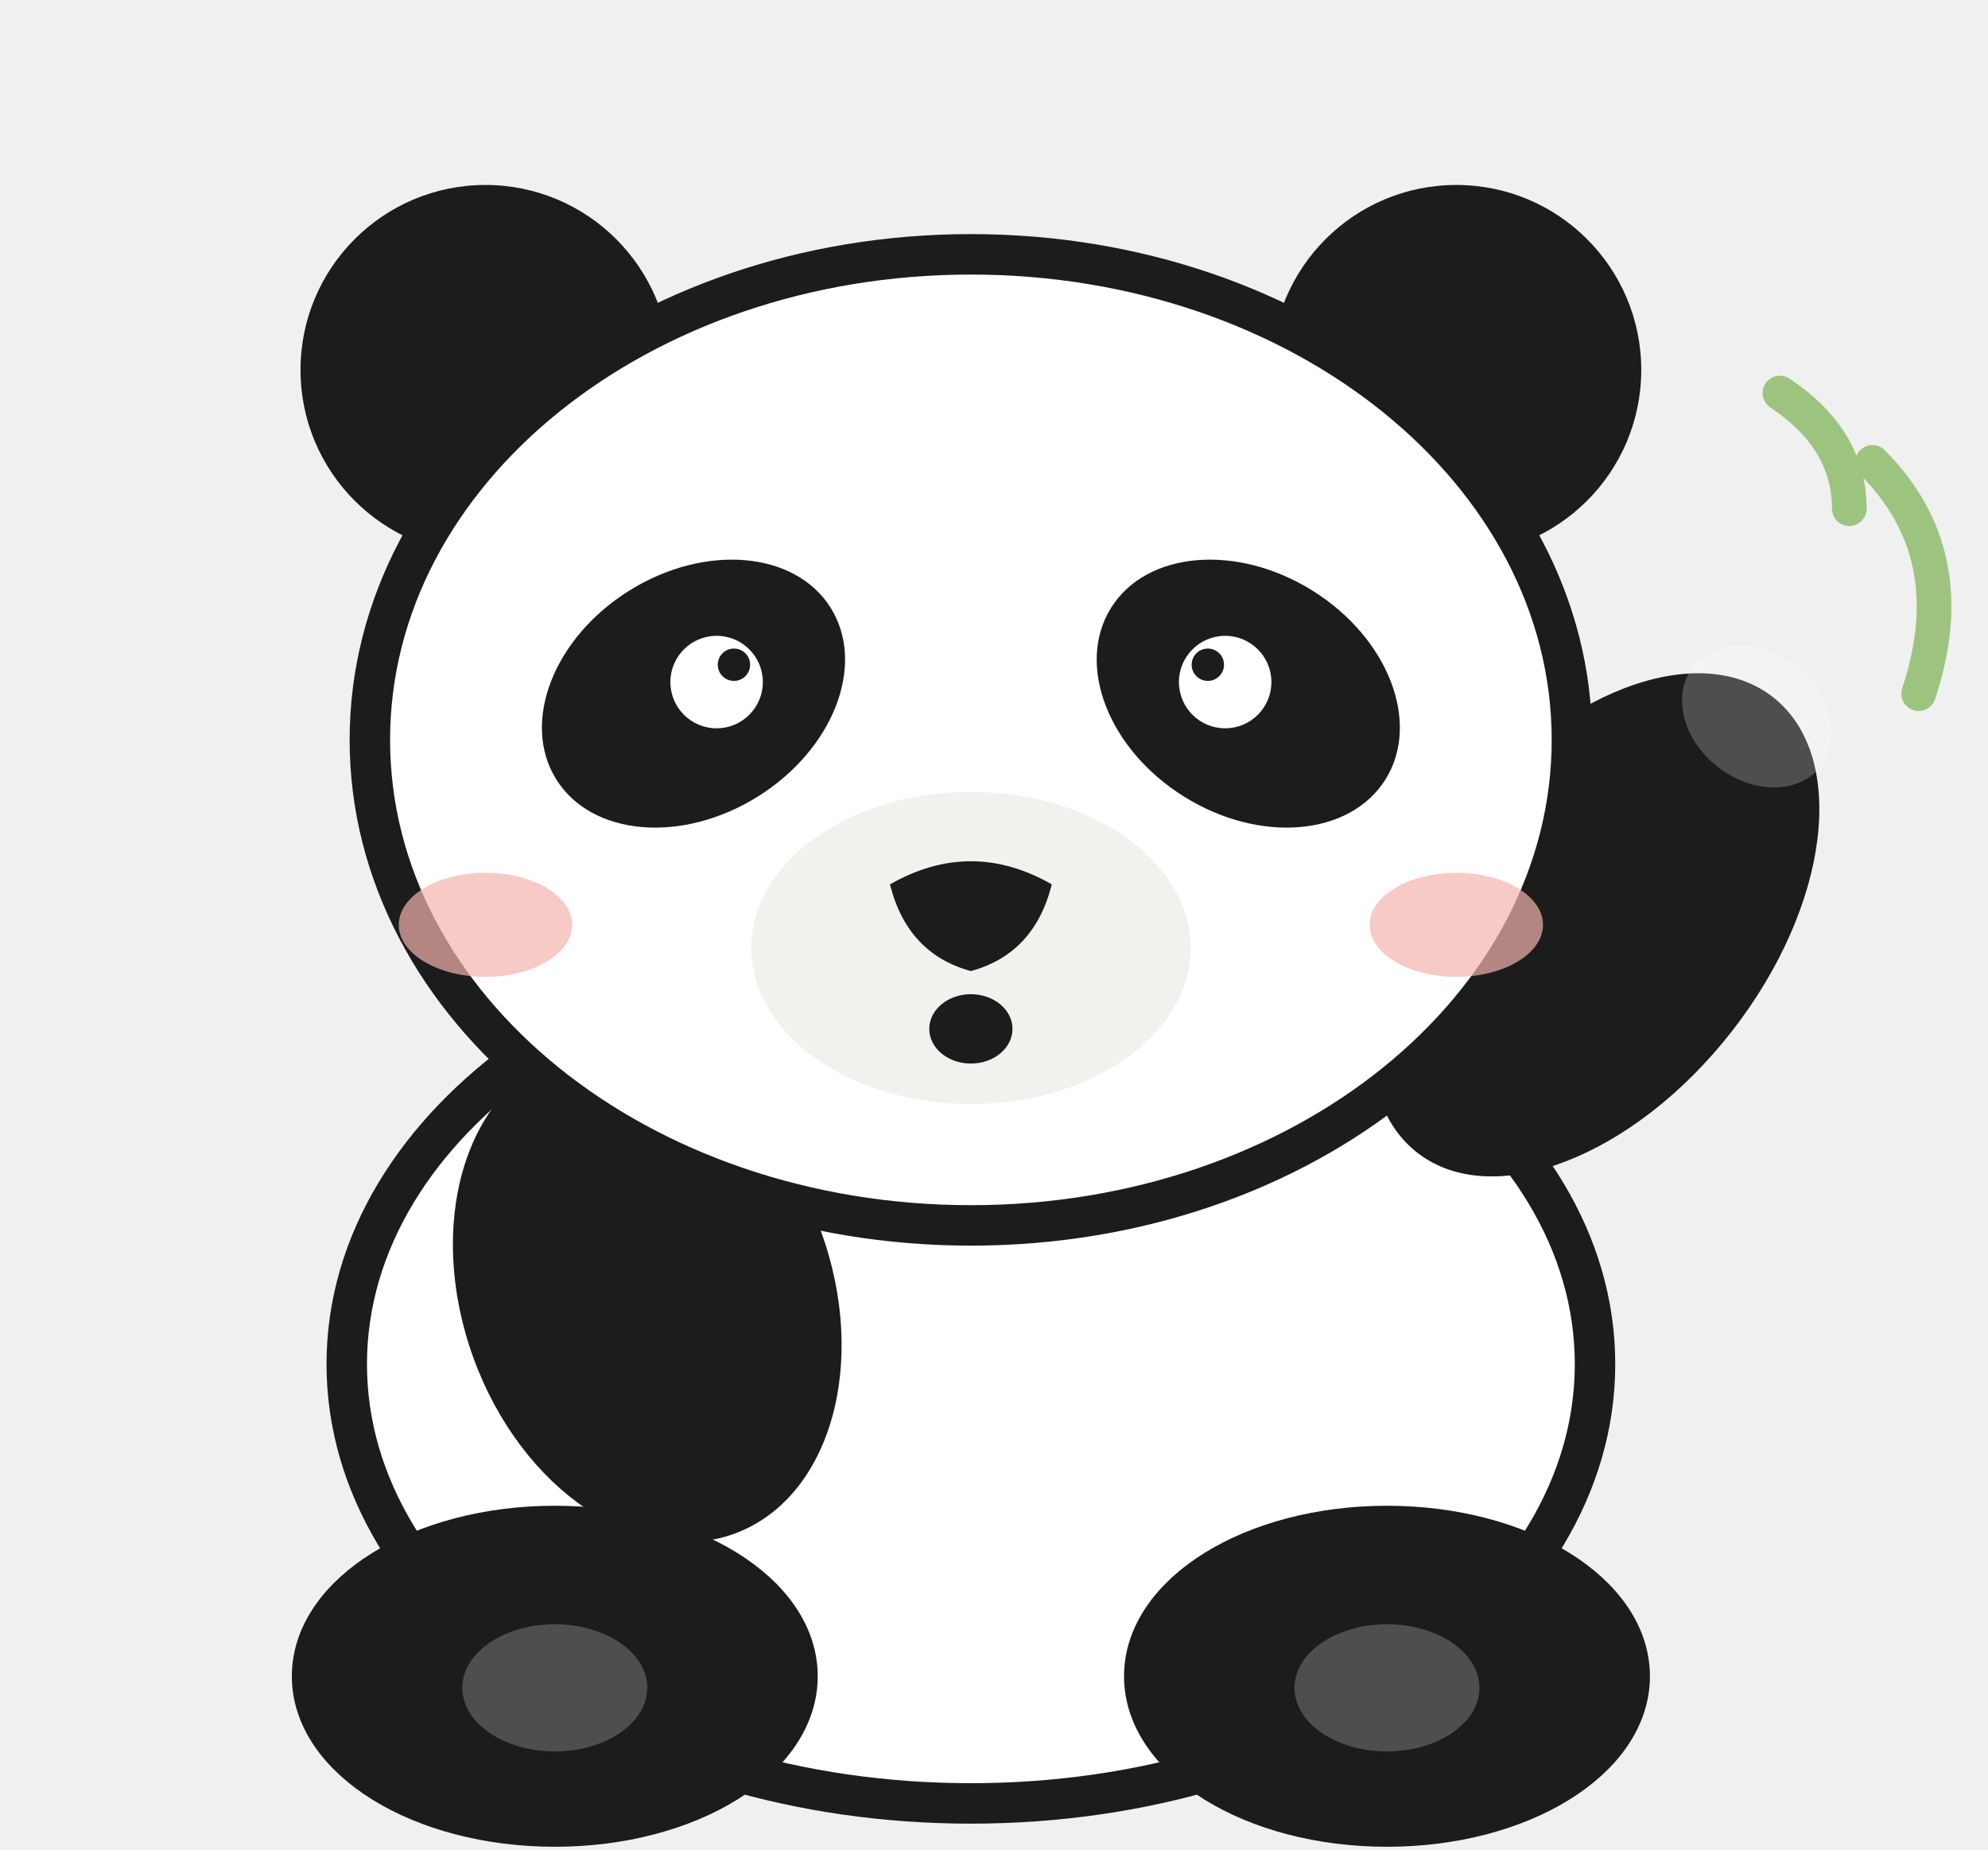
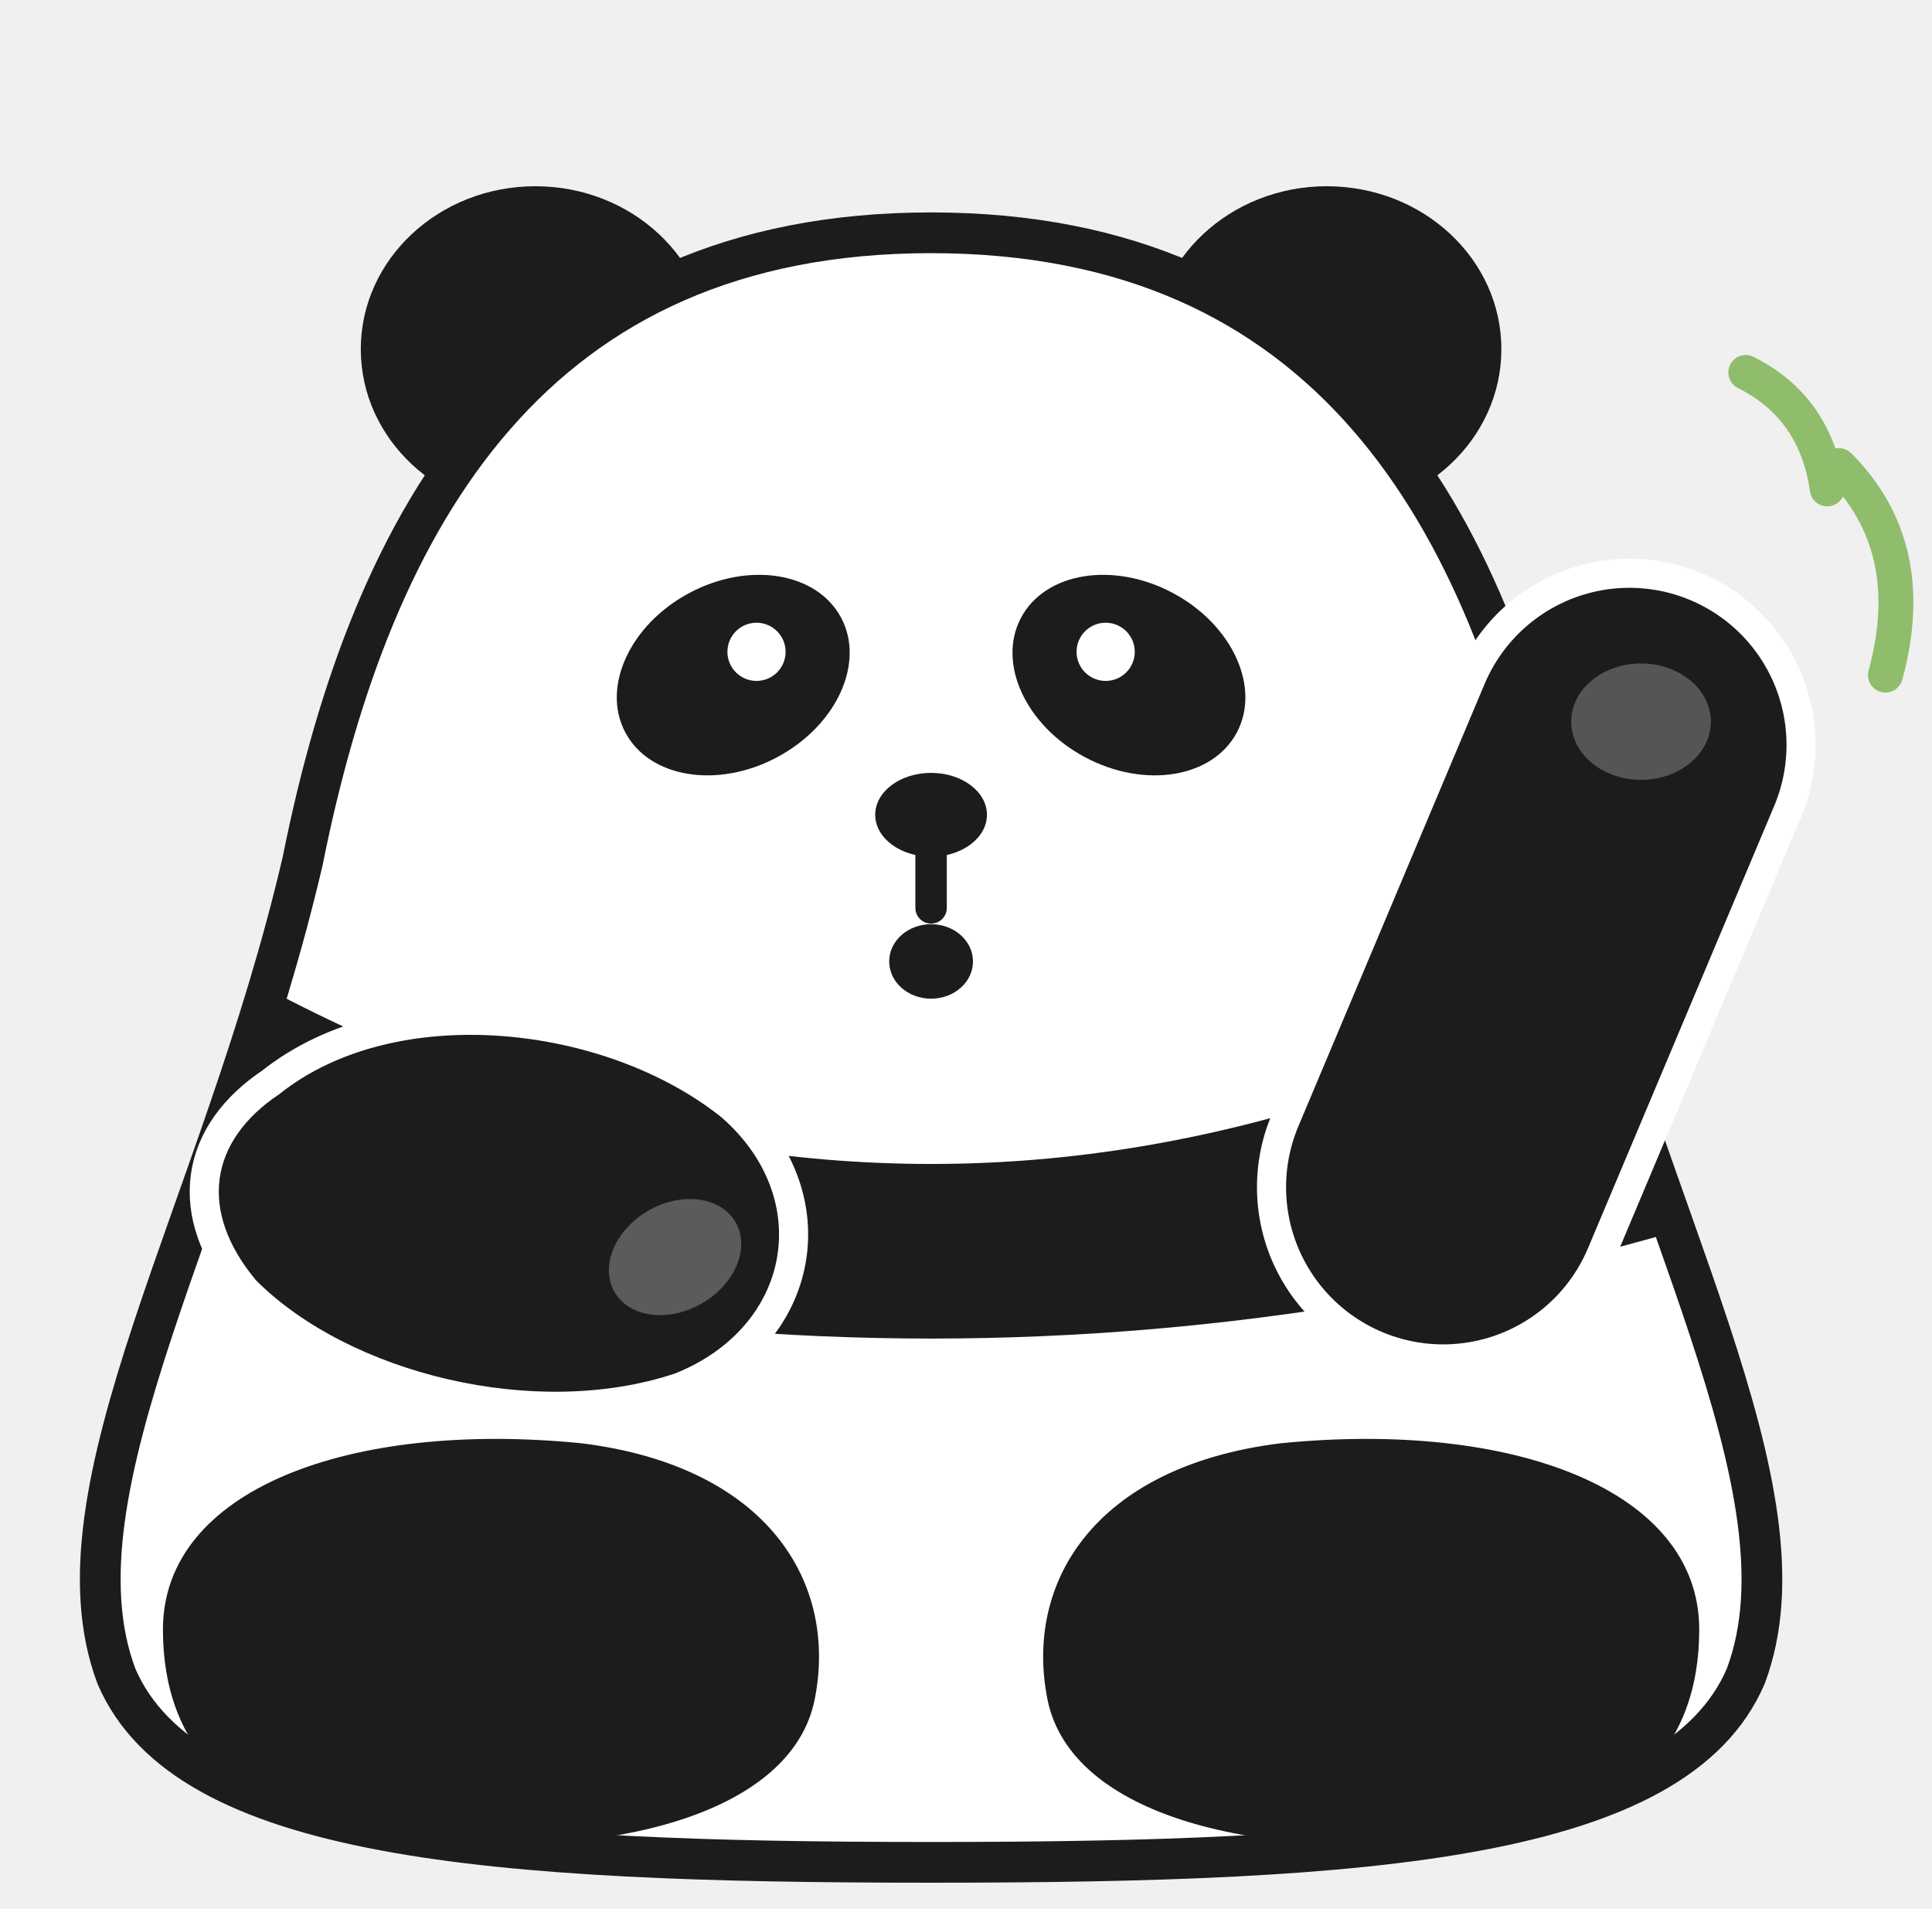
- <svg xmlns="http://www.w3.org/2000/svg" viewBox="-4 0 172 160">
-   <g stroke="#1c1c1c" stroke-width="3.5" stroke-linejoin="round">
-     <ellipse cx="80" cy="118" rx="54" ry="38" fill="#fff" />
-     <ellipse cx="44" cy="145" rx="21" ry="13" fill="#1c1c1c" />
-     <ellipse cx="116" cy="145" rx="21" ry="13" fill="#1c1c1c" />
-   </g>
-   <ellipse cx="44" cy="146" rx="8" ry="5.5" fill="#fff" opacity=".22" />
-   <ellipse cx="116" cy="146" rx="8" ry="5.5" fill="#fff" opacity=".22" />
-   <ellipse cx="52" cy="112" rx="16" ry="22" transform="rotate(-20 52 112)" fill="#1c1c1c" />
-   <ellipse cx="134" cy="80" rx="15" ry="25" transform="rotate(38 134 80)" fill="#1c1c1c" />
-   <ellipse cx="148" cy="62" rx="7" ry="5.5" transform="rotate(38 148 62)" fill="#fff" opacity=".22" />
-   <path d="M158 40q8 8 4 20M150 34q6 4 6 10" fill="none" stroke="#9cc47f" stroke-width="3" stroke-linecap="round" />
-   <circle cx="38" cy="32" r="16" fill="#1c1c1c" />
-   <circle cx="122" cy="32" r="16" fill="#1c1c1c" />
-   <ellipse cx="80" cy="64" rx="52" ry="42" fill="#fff" stroke="#1c1c1c" stroke-width="3.5" />
-   <ellipse cx="56" cy="60" rx="14" ry="10.5" transform="rotate(-32 56 60)" fill="#1c1c1c" />
-   <ellipse cx="104" cy="60" rx="14" ry="10.5" transform="rotate(32 104 60)" fill="#1c1c1c" />
-   <circle cx="58" cy="59" r="4" fill="#fff" />
-   <circle cx="102" cy="59" r="4" fill="#fff" />
-   <circle cx="59.5" cy="57.5" r="1.4" fill="#1c1c1c" />
-   <circle cx="100.5" cy="57.5" r="1.4" fill="#1c1c1c" />
-   <ellipse cx="80" cy="82" rx="19" ry="13.5" fill="#f1f1ee" />
-   <path d="M73 76.5q7-4 14 0q-1.5 6-7 7.5q-5.5-1.5-7-7.5Z" fill="#1c1c1c" />
-   <ellipse cx="80" cy="89" rx="3.6" ry="3" fill="#1c1c1c" />
-   <ellipse cx="38" cy="80" rx="7.5" ry="4.5" fill="#f3b4ae" opacity=".7" />
-   <ellipse cx="122" cy="80" rx="7.5" ry="4.5" fill="#f3b4ae" opacity=".7" />
+ <svg xmlns="http://www.w3.org/2000/svg" viewBox="0 0 166 164">
+   <ellipse cx="46" cy="30" rx="15" ry="14" fill="#1c1c1c" />
+   <ellipse cx="114" cy="30" rx="15" ry="14" fill="#1c1c1c" />
+   <path d="M80 20C114 20 128 44 134 74C141 104 156 128 150 144C144 158 118 160 80 160C42 160 16 158 10 144C4 128 19 104 26 74C32 44 46 20 80 20Z" fill="#fff" stroke="#1c1c1c" stroke-width="3.5" stroke-linejoin="round" />
+   <clipPath id="pandaBodyWave">
+     <path d="M80 20C114 20 128 44 134 74C141 104 156 128 150 144C144 158 118 160 80 160C42 160 16 158 10 144C4 128 19 104 26 74C32 44 46 20 80 20Z" />
+   </clipPath>
+   <path clip-path="url(#pandaBodyWave)" d="M8 76Q80 124 152 76L156 102Q80 128 4 102Z" fill="#1c1c1c" />
+   <path d="M14 140C14 128 30 122 50 124C66 126 72 136 70 146C68 156 52 160 34 158C20 157 14 150 14 140Z" fill="#1c1c1c" />
+   <path d="M146 140C146 128 130 122 110 124C94 126 88 136 90 146C92 156 108 160 126 158C140 157 146 150 146 140Z" fill="#1c1c1c" />
+   <path d="M24 94C34 86 52 88 62 96C70 103 68 114 58 118C46 122 30 118 22 110C17 104 18 98 24 94Z" fill="#1c1c1c" stroke="#fff" stroke-width="5" stroke-linejoin="round" paint-order="stroke" />
+   <ellipse cx="58" cy="108" rx="6" ry="4.6" transform="rotate(-30 58 108)" fill="#fff" opacity=".28" />
+   <path d="M124 102L140 64" stroke="#fff" stroke-width="32" stroke-linecap="round" />
+   <path d="M124 102L140 64" stroke="#1c1c1c" stroke-width="27" stroke-linecap="round" />
+   <ellipse cx="141" cy="62" rx="6" ry="5" fill="#fff" opacity=".25" />
+   <path d="M158 40q7 7 4 18M150 32q6 3 7 10" fill="none" stroke="#8fbd6c" stroke-width="3" stroke-linecap="round" />
+   <ellipse cx="63" cy="58" rx="10.5" ry="8" transform="rotate(-28 63 58)" fill="#1c1c1c" />
+   <ellipse cx="97" cy="58" rx="10.5" ry="8" transform="rotate(28 97 58)" fill="#1c1c1c" />
+   <circle cx="65" cy="56" r="2.5" fill="#fff" />
+   <circle cx="95" cy="56" r="2.5" fill="#fff" />
+   <ellipse cx="80" cy="70" rx="4.8" ry="3.6" fill="#1c1c1c" />
+   <path d="M80 73.4V78" stroke="#1c1c1c" stroke-width="2.7" stroke-linecap="round" />
+   <ellipse cx="80" cy="82.6" rx="3.6" ry="3.2" fill="#1c1c1c" />
</svg>
